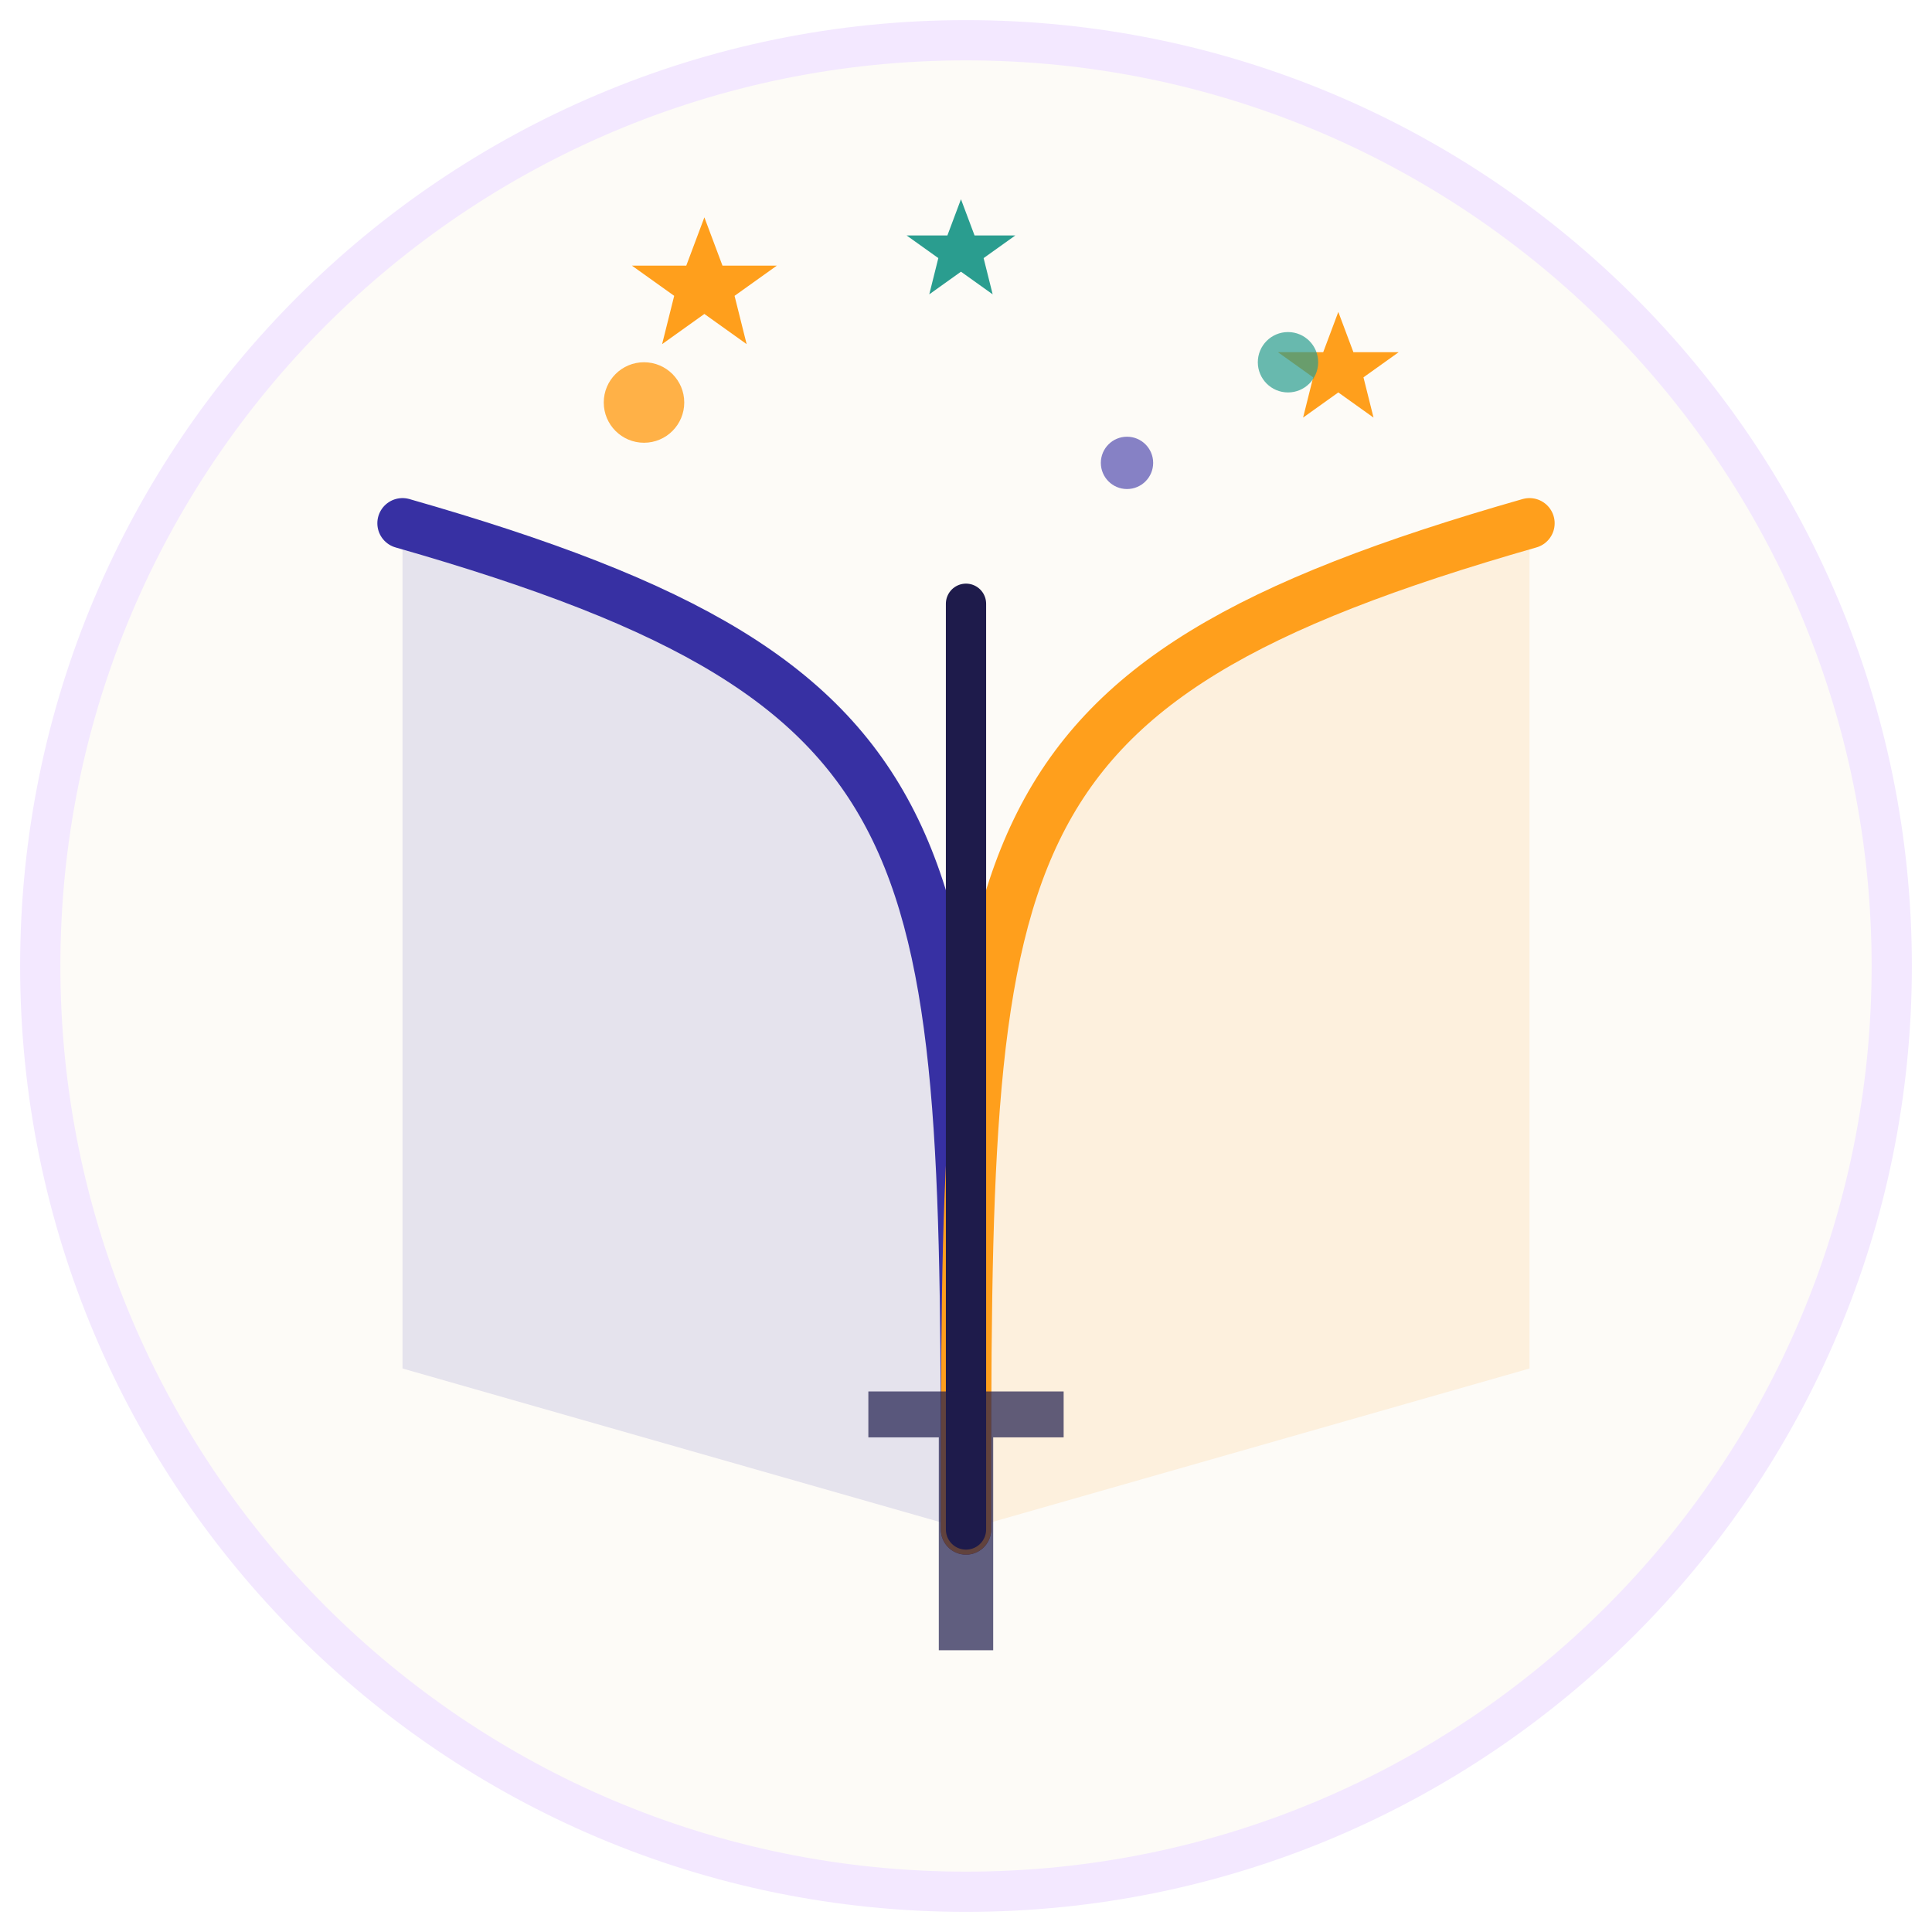
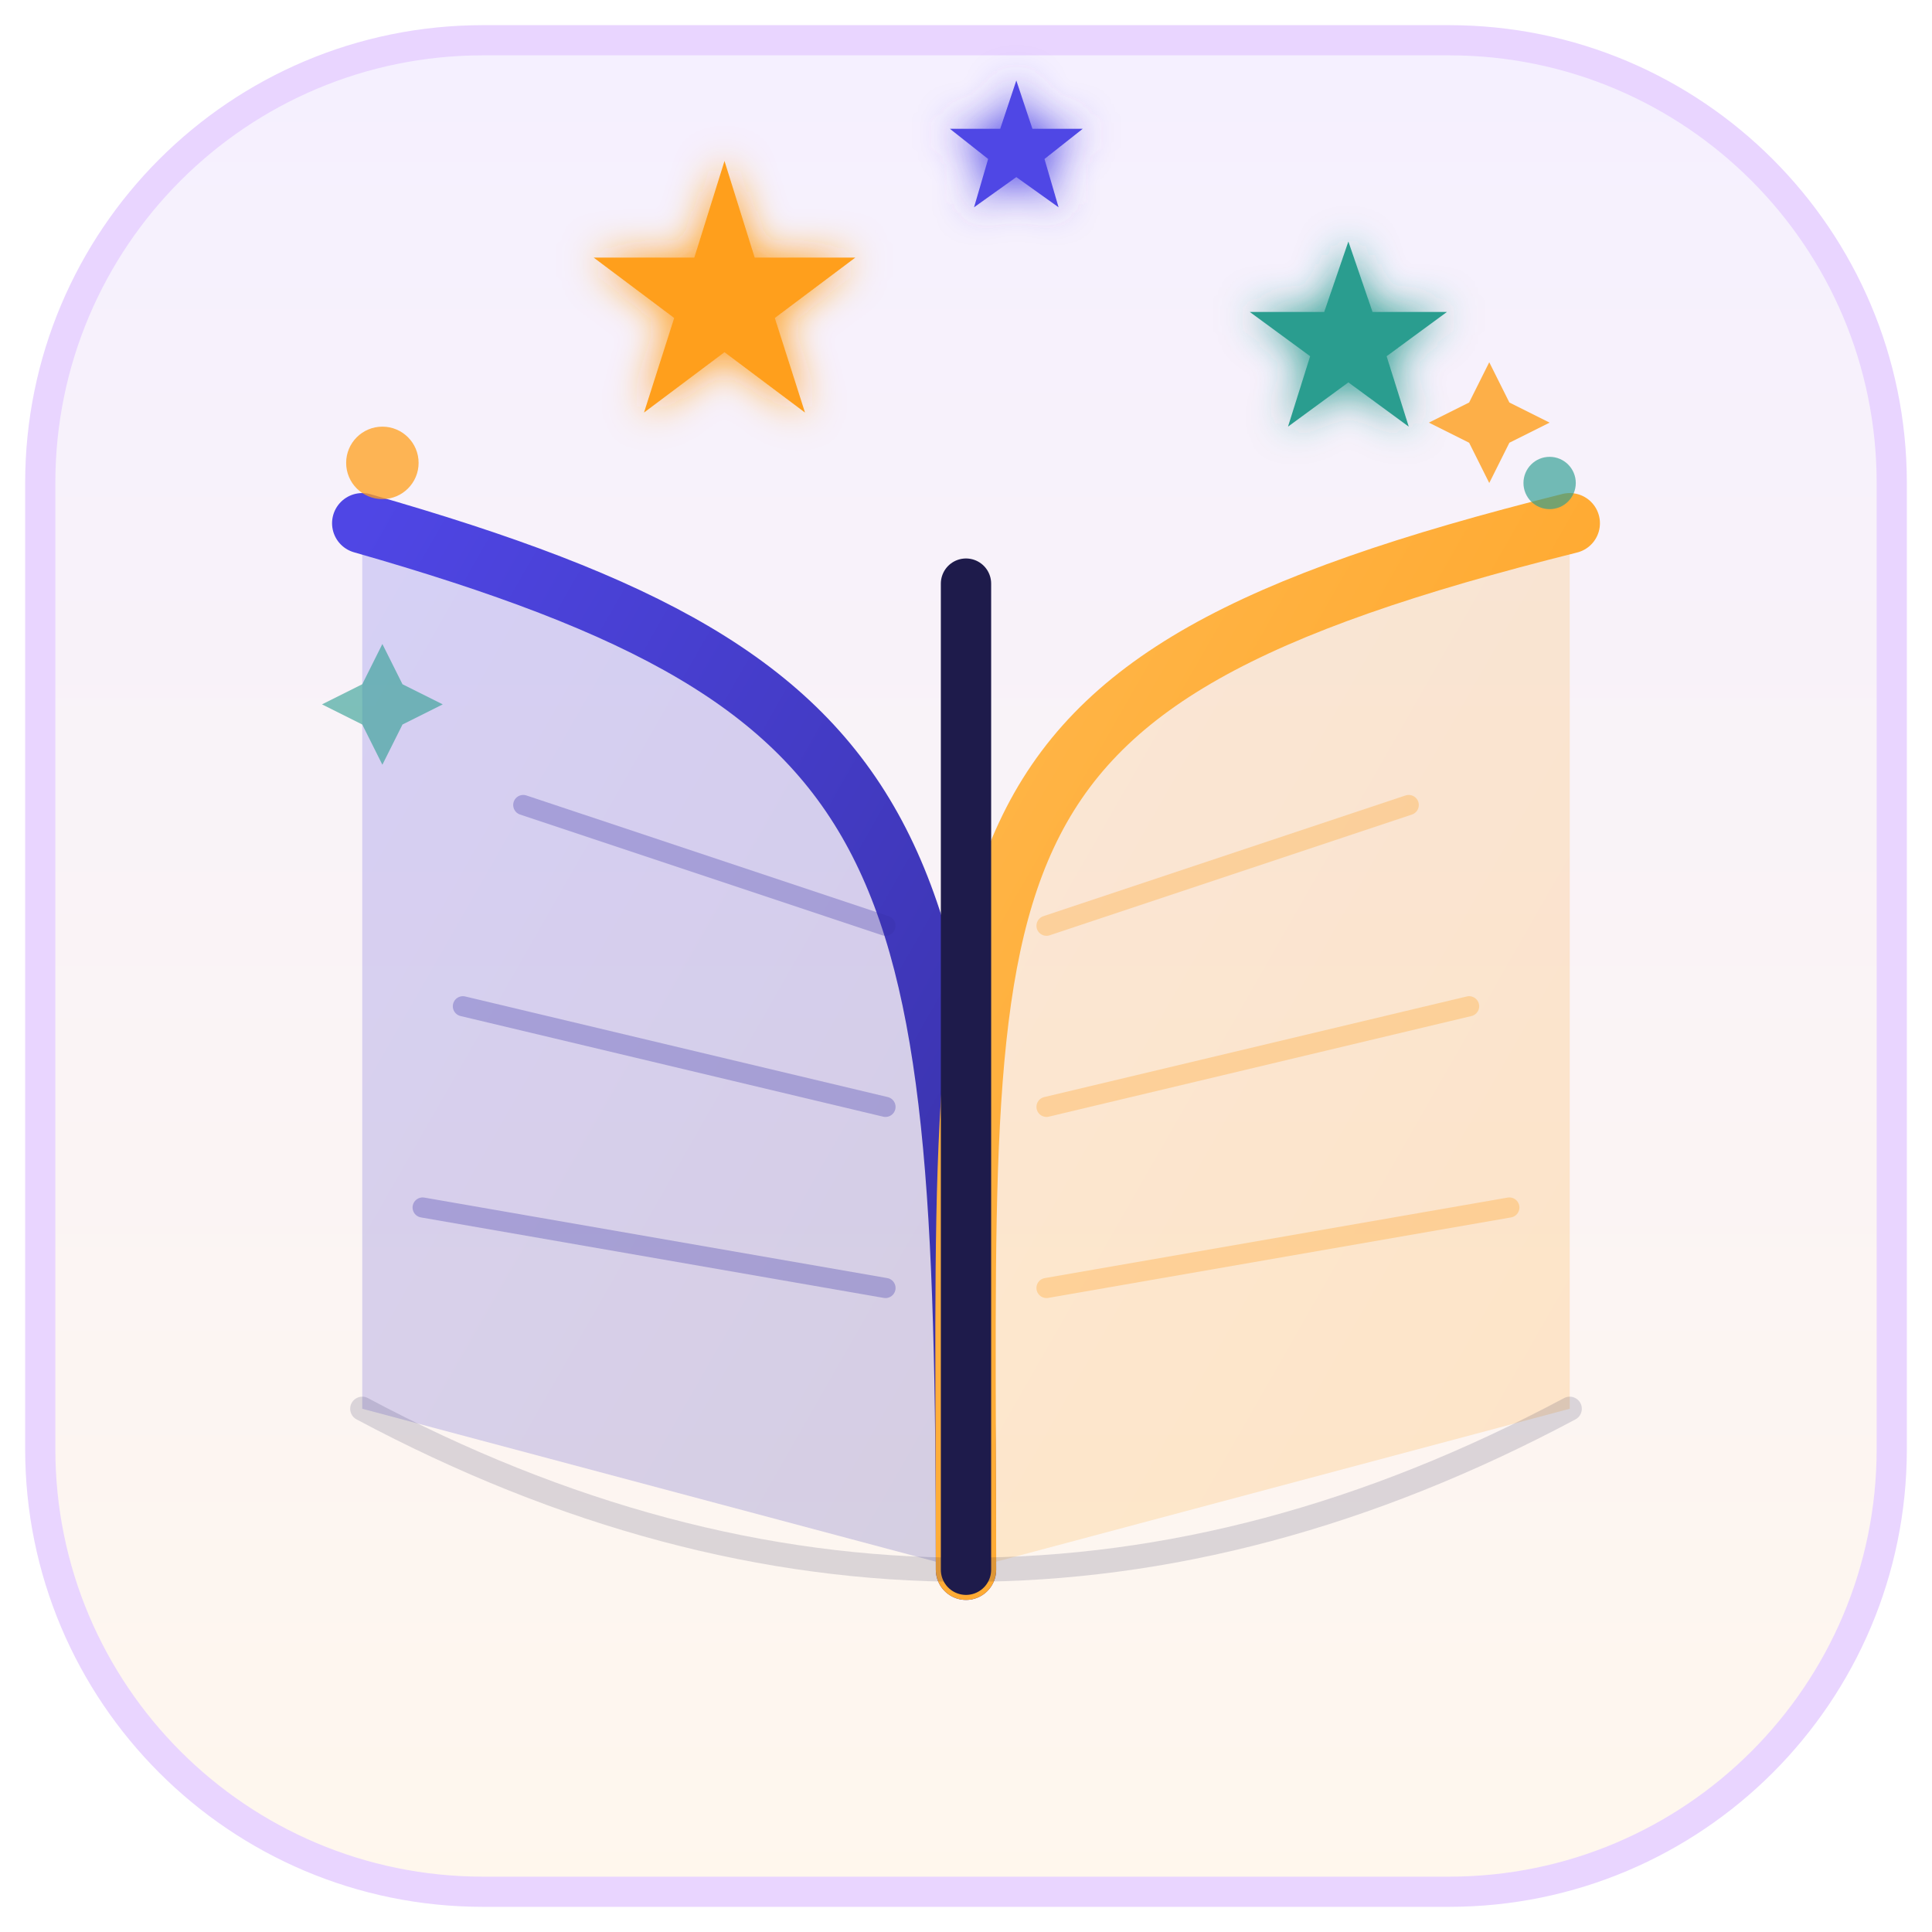
<svg xmlns="http://www.w3.org/2000/svg" viewBox="0 0 96 96" fill="none">
-   <circle cx="48" cy="48" r="46" fill="#FDFBF7" stroke="#F3E8FF" stroke-width="2" />
-   <g transform="translate(14, 18)">
-     <path d="M34 58 C34 24, 34 16, 6 8 L6 50 C34 58, 34 58, 34 58Z" fill="#3730A3" opacity="0.12" />
-     <path d="M34 58 C34 24, 34 16, 6 8" stroke="#3730A3" stroke-width="2.5" fill="none" stroke-linecap="round" />
-     <path d="M34 58 C34 24, 34 16, 62 8 L62 50 C34 58, 34 58, 34 58Z" fill="#FF9F1C" opacity="0.12" />
-     <path d="M34 58 C34 24, 34 16, 62 8" stroke="#FF9F1C" stroke-width="2.5" fill="none" stroke-linecap="round" />
-     <line x1="34" y1="12" x2="34" y2="58" stroke="#1E1B4B" stroke-width="2" stroke-linecap="round" />
-     <g fill="#FF9F1C">
-       <polygon points="20,0 21.5,4 26,4 22.5,6.5 23.5,10.5 20,8 16.5,10.5 17.5,6.5 14,4 18.5,4" transform="scale(0.6) translate(15, -12)" />
-       <polygon points="20,0 21.5,4 26,4 22.5,6.5 23.5,10.5 20,8 16.5,10.5 17.5,6.5 14,4 18.5,4" transform="scale(0.5) translate(85, -5)" />
+   <defs>
+     <linearGradient id="bgGrad" x1="0" y1="0" x2="0" y2="1">
+       <stop offset="0%" stop-color="#F5F0FF" />
+       <stop offset="100%" stop-color="#FFF7ED" />
+     </linearGradient>
+     <linearGradient id="lp" x1="0" y1="0" x2="1" y2="1">
+       <stop offset="0%" stop-color="#4F46E5" />
+       <stop offset="100%" stop-color="#3730A3" />
+     </linearGradient>
+     <linearGradient id="rp" x1="0" y1="0" x2="1" y2="1">
+       <stop offset="0%" stop-color="#FFB84D" />
+       <stop offset="100%" stop-color="#FF9F1C" />
+     </linearGradient>
+     <filter id="glow" x="-30%" y="-30%" width="160%" height="160%">
+       <feGaussianBlur stdDeviation="1" result="blur" />
+       <feMerge>
+         <feMergeNode in="blur" />
+         <feMergeNode in="SourceGraphic" />
+       </feMerge>
+     </filter>
+   </defs>
+   <rect x="2" y="2" width="92" height="92" rx="22" fill="url(#bgGrad)" stroke="#E9D5FF" stroke-width="1.5" />
+   <g transform="translate(14, 22)">
+     <path d="M34 56 C34 20, 32 12, 4 4 L4 48 Z" fill="url(#lp)" opacity="0.2" />
+     <path d="M34 56 C34 20, 32 12, 4 4" stroke="url(#lp)" stroke-width="3" fill="none" stroke-linecap="round" />
+     <line x1="12" y1="18" x2="30" y2="24" stroke="#3730A3" stroke-width="1" stroke-linecap="round" opacity="0.3" />
+     <line x1="9" y1="28" x2="30" y2="33" stroke="#3730A3" stroke-width="1" stroke-linecap="round" opacity="0.3" />
+     <line x1="7" y1="38" x2="30" y2="42" stroke="#3730A3" stroke-width="1" stroke-linecap="round" opacity="0.3" />
+     <path d="M34 56 C34 20, 32 12, 64 4 L64 48 Z" fill="url(#rp)" opacity="0.2" />
+     <path d="M34 56 C34 20, 32 12, 64 4" stroke="url(#rp)" stroke-width="3" fill="none" stroke-linecap="round" />
+     <line x1="38" y1="24" x2="56" y2="18" stroke="#FF9F1C" stroke-width="1" stroke-linecap="round" opacity="0.3" />
+     <line x1="38" y1="33" x2="59" y2="28" stroke="#FF9F1C" stroke-width="1" stroke-linecap="round" opacity="0.3" />
+     <line x1="38" y1="42" x2="61" y2="38" stroke="#FF9F1C" stroke-width="1" stroke-linecap="round" opacity="0.3" />
+     <line x1="34" y1="7" x2="34" y2="56" stroke="#1E1B4B" stroke-width="2.5" stroke-linecap="round" />
+     <path d="M4 48 Q34 64 64 48" stroke="#1E1B4B" stroke-width="1.2" fill="none" stroke-linecap="round" opacity="0.15" />
+     <g transform="translate(15, -14)" filter="url(#glow)">
+       <path d="M7 0 L8.5 4.8 L13.5 4.8 L9.5 7.8 L11 12.5 L7 9.5 L3 12.5 L4.5 7.8 L0.5 4.8 L5.5 4.8 Z" fill="#FF9F1C" />
    </g>
-     <g fill="#2A9D8F">
-       <polygon points="20,0 21.5,4 26,4 22.5,6.5 23.5,10.5 20,8 16.5,10.5 17.5,6.5 14,4 18.5,4" transform="scale(0.45) translate(55, -18)" />
+     <g transform="translate(48, -10)" filter="url(#glow)">
+       <path d="M5 0 L6.2 3.5 L9.9 3.5 L6.9 5.7 L8 9.2 L5 7 L2 9.2 L3.1 5.7 L0.1 3.5 L3.8 3.5 Z" fill="#2A9D8F" />
    </g>
-     <circle cx="18" cy="2" r="2" fill="#FF9F1C" opacity="0.8" />
-     <circle cx="50" cy="0" r="1.5" fill="#2A9D8F" opacity="0.7" />
-     <circle cx="42" cy="5" r="1.3" fill="#3730A3" opacity="0.6" />
+     <g transform="translate(33, -18)" filter="url(#glow)">
+       <path d="M3.5 0 L4.3 2.4 L6.8 2.4 L4.9 3.9 L5.6 6.3 L3.5 4.8 L1.4 6.3 L2.1 3.9 L0.2 2.4 L2.7 2.4 Z" fill="#4F46E5" />
+     </g>
+     <circle cx="5" cy="1" r="1.8" fill="#FF9F1C" opacity="0.75" />
+     <circle cx="63" cy="2" r="1.3" fill="#2A9D8F" opacity="0.65" />
+     <path d="M60 -4 L61 -2 L63 -1 L61 0 L60 2 L59 0 L57 -1 L59 -2 Z" fill="#FF9F1C" opacity="0.8" />
+     <path d="M5 10 L6 12 L8 13 L6 14 L5 16 L4 14 L2 13 L4 12 Z" fill="#2A9D8F" opacity="0.6" />
  </g>
-   <text x="48" y="82" font-family="'Fredoka', sans-serif" font-weight="700" font-size="18" fill="#1E1B4B" text-anchor="middle" opacity="0.7">T</text>
</svg>
